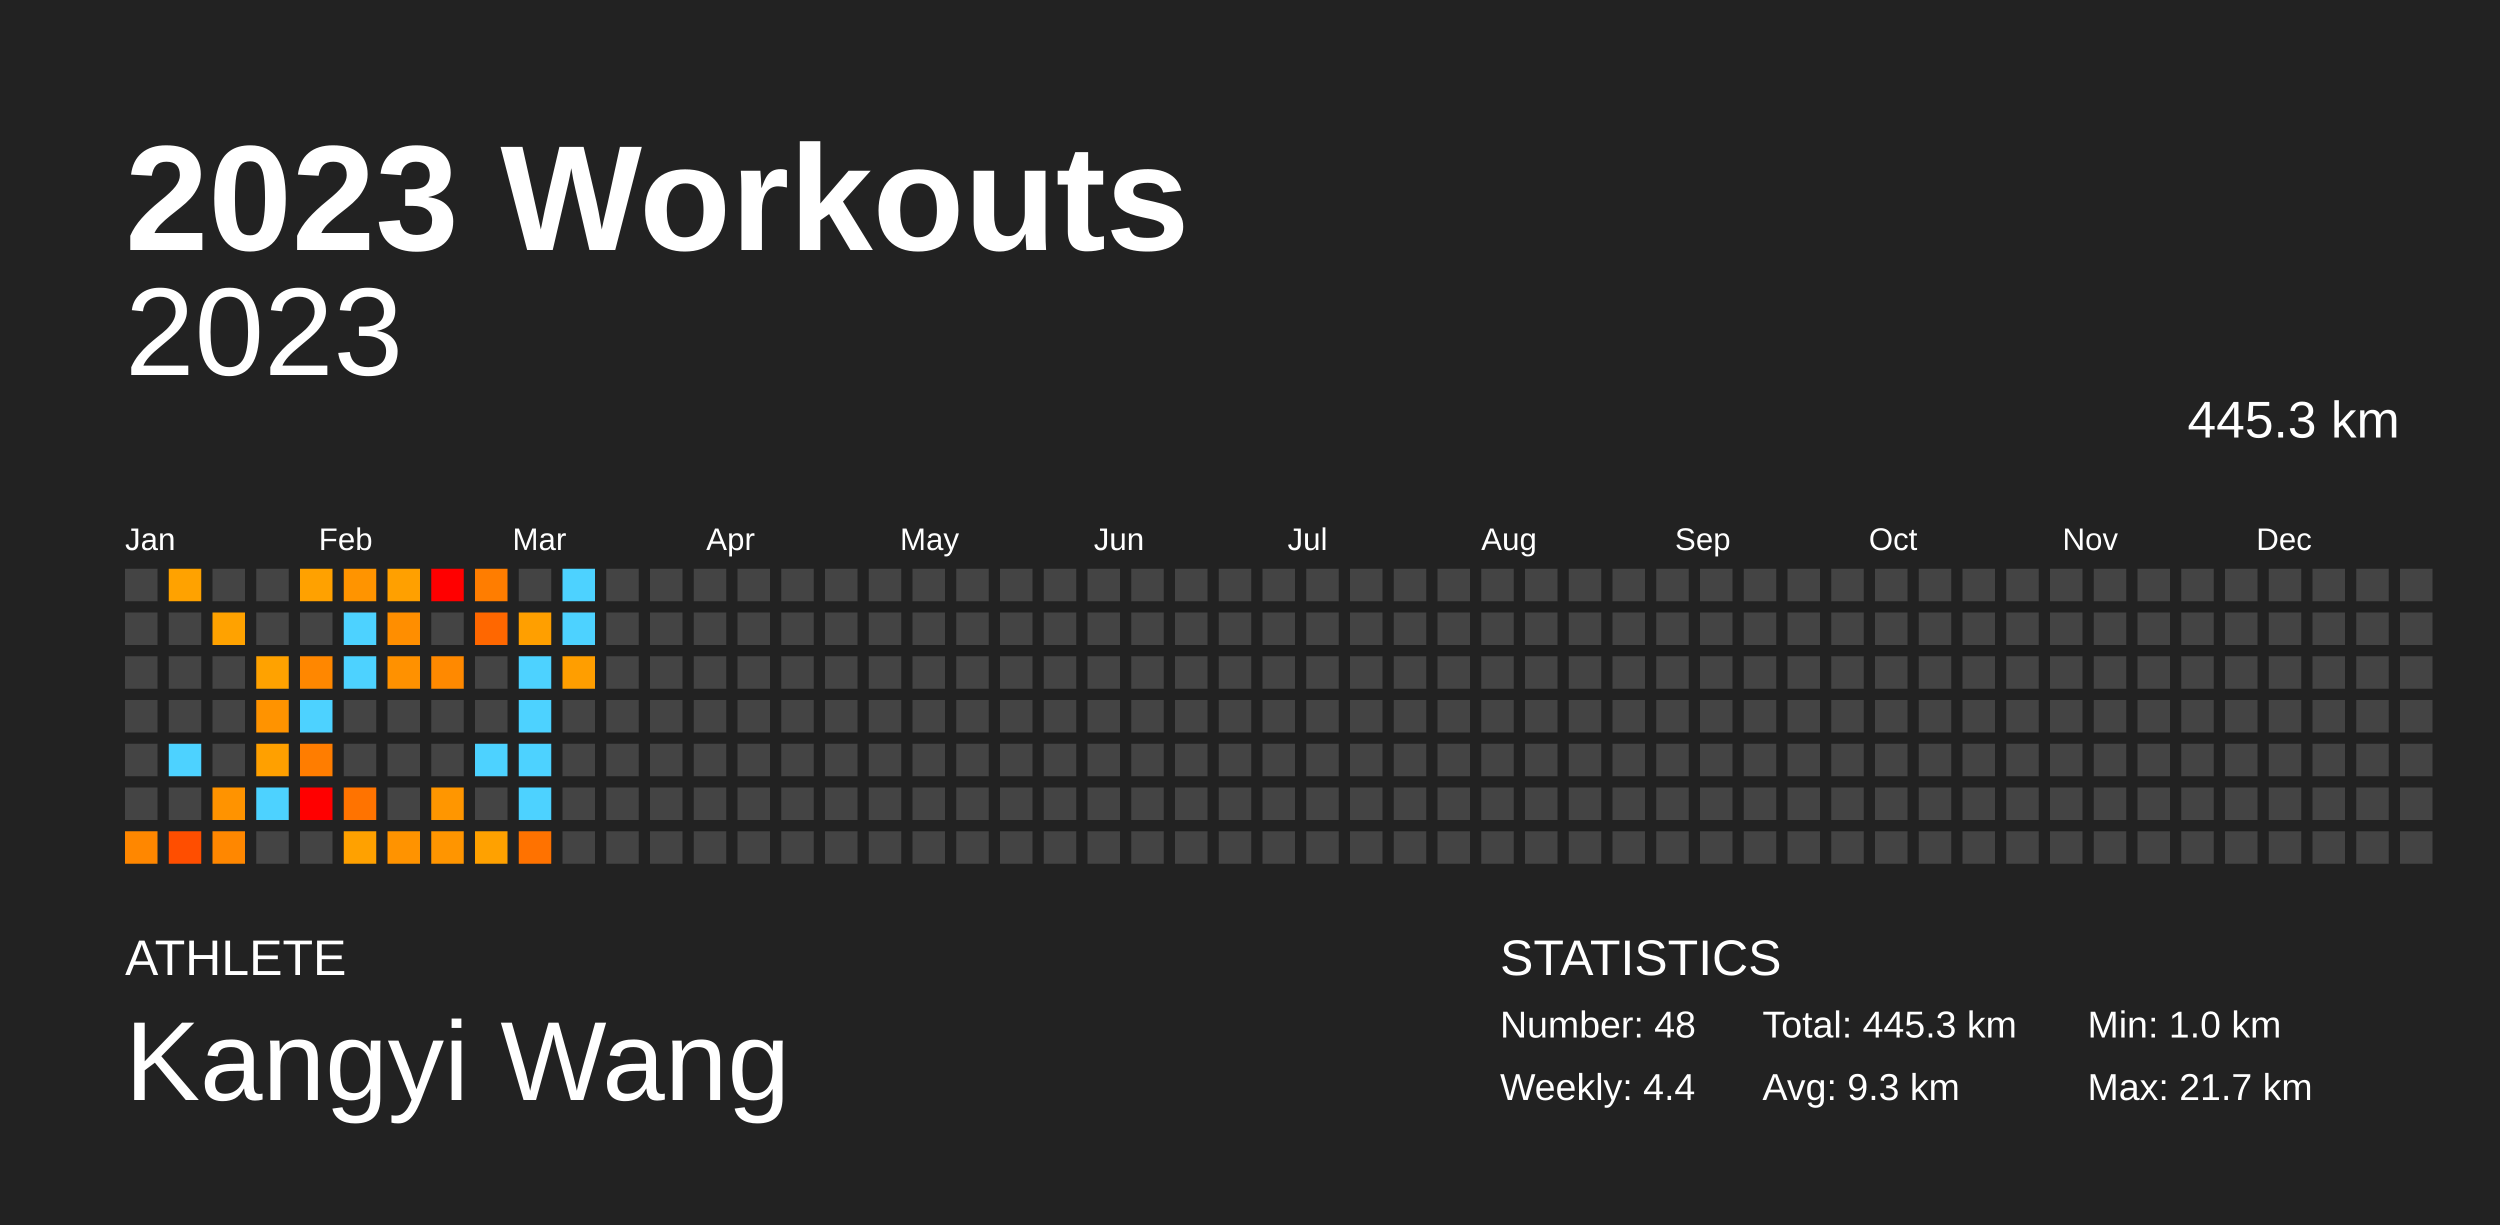
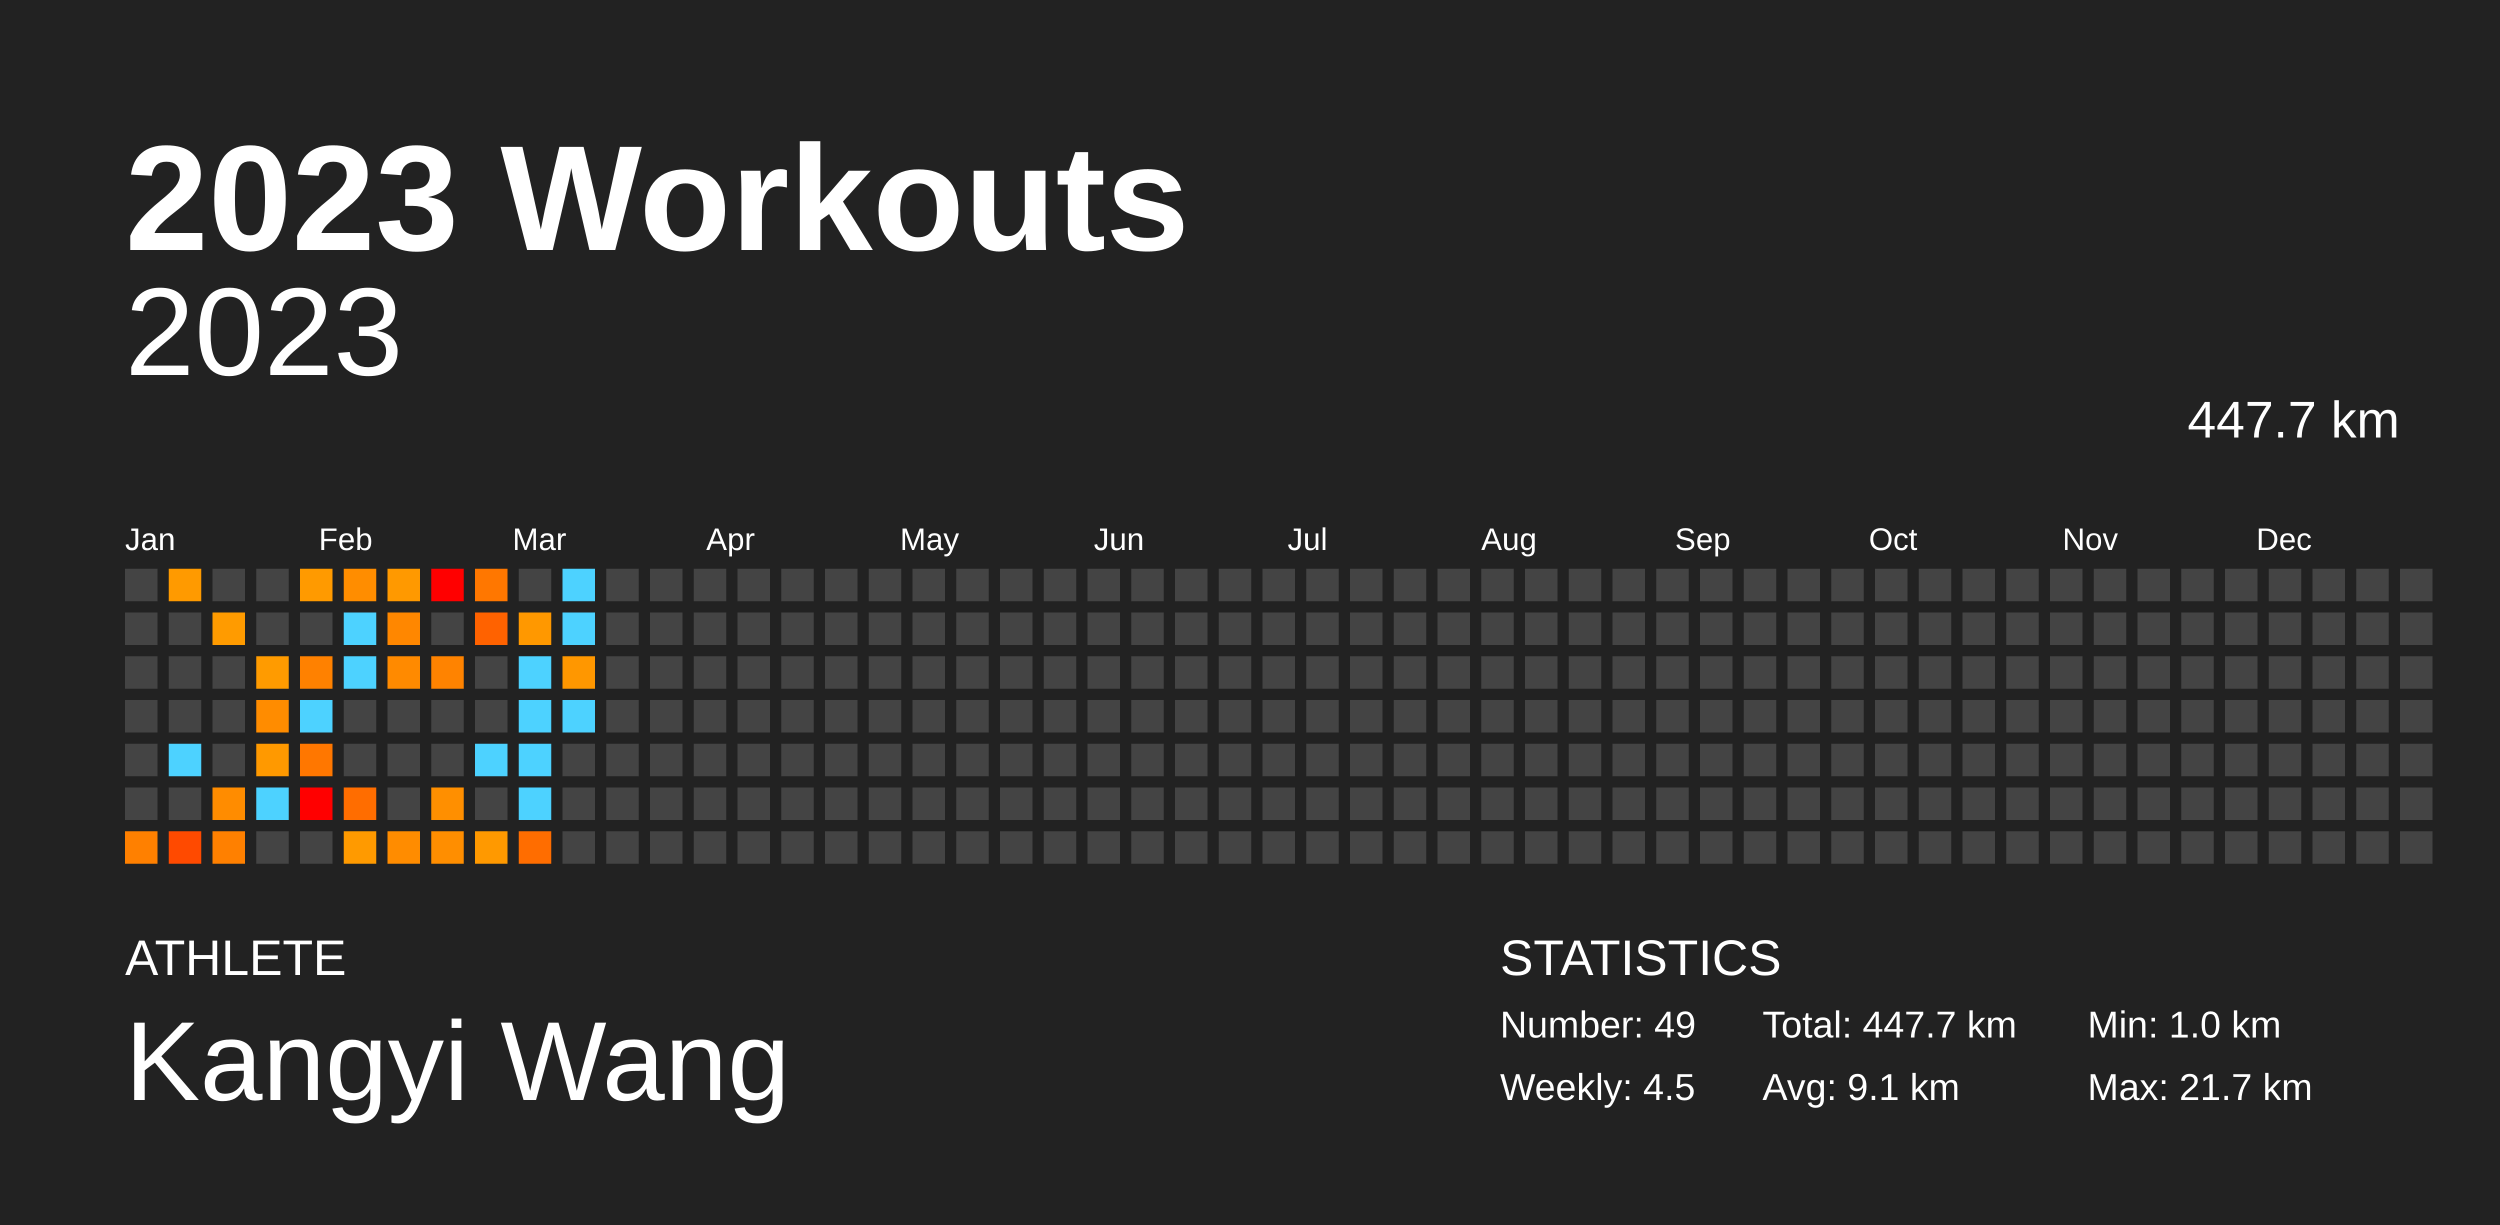
<svg xmlns="http://www.w3.org/2000/svg" baseProfile="full" height="98mm" version="1.1" viewBox="0,0,200,98" width="200mm">
  <defs />
  <rect fill="#222222" height="98" width="200" x="0" y="0" />
  <text fill="#FFFFFF" style="font-size:12px; font-family:Arial; font-weight:bold;" x="10" y="20">2023 Workouts</text>
  <text fill="#FFFFFF" style="font-size:4px; font-family:Arial" x="10" y="78">ATHLETE</text>
  <text fill="#FFFFFF" style="font-size:9px; font-family:Arial" x="10" y="88">Kangyi Wang</text>
  <text fill="#FFFFFF" style="font-size:4px; font-family:Arial" x="120" y="78">STATISTICS</text>
-   <text fill="#FFFFFF" style="font-size:3px; font-family:Arial" x="120" y="83">Number: 48</text>
-   <text fill="#FFFFFF" style="font-size:3px; font-family:Arial" x="120" y="88">Weekly: 4.4</text>
-   <text fill="#FFFFFF" style="font-size:3px; font-family:Arial" x="141" y="83">Total: 445.3 km</text>
-   <text fill="#FFFFFF" style="font-size:3px; font-family:Arial" x="141" y="88">Avg: 9.3 km</text>
+   <text fill="#FFFFFF" style="font-size:3px; font-family:Arial" x="120" y="83">Number: 49</text>
+   <text fill="#FFFFFF" style="font-size:3px; font-family:Arial" x="120" y="88">Weekly: 4.5</text>
+   <text fill="#FFFFFF" style="font-size:3px; font-family:Arial" x="141" y="83">Total: 447.7 km</text>
+   <text fill="#FFFFFF" style="font-size:3px; font-family:Arial" x="141" y="88">Avg: 9.1 km</text>
  <text fill="#FFFFFF" style="font-size:3px; font-family:Arial" x="167" y="83">Min: 1.0 km</text>
  <text fill="#FFFFFF" style="font-size:3px; font-family:Arial" x="167" y="88">Max: 21.7 km</text>
  <text alignment-baseline="hanging" fill="#FFFFFF" style="font-size:10.0px; font-family:Arial;" x="10" y="30">2023</text>
-   <text alignment-baseline="hanging" fill="#FFFFFF" style="font-size:4.125px; font-family:Arial;" x="175" y="35">445.3 km</text>
+   <text alignment-baseline="hanging" fill="#FFFFFF" style="font-size:4.125px; font-family:Arial;" x="175" y="35">447.7 km</text>
  <text fill="#FFFFFF" style="font-size:2.5px; font-family:Arial" x="10.0" y="44">Jan</text>
  <text fill="#FFFFFF" style="font-size:2.5px; font-family:Arial" x="25.5" y="44">Feb</text>
  <text fill="#FFFFFF" style="font-size:2.5px; font-family:Arial" x="41.0" y="44">Mar</text>
  <text fill="#FFFFFF" style="font-size:2.5px; font-family:Arial" x="56.5" y="44">Apr</text>
  <text fill="#FFFFFF" style="font-size:2.5px; font-family:Arial" x="72.0" y="44">May</text>
  <text fill="#FFFFFF" style="font-size:2.5px; font-family:Arial" x="87.5" y="44">Jun</text>
  <text fill="#FFFFFF" style="font-size:2.5px; font-family:Arial" x="103.0" y="44">Jul</text>
  <text fill="#FFFFFF" style="font-size:2.5px; font-family:Arial" x="118.5" y="44">Aug</text>
  <text fill="#FFFFFF" style="font-size:2.5px; font-family:Arial" x="134.0" y="44">Sep</text>
  <text fill="#FFFFFF" style="font-size:2.5px; font-family:Arial" x="149.5" y="44">Oct</text>
  <text fill="#FFFFFF" style="font-size:2.5px; font-family:Arial" x="165.0" y="44">Nov</text>
  <text fill="#FFFFFF" style="font-size:2.5px; font-family:Arial" x="180.5" y="44">Dec</text>
  <rect fill="#444444" height="2.6" width="2.6" x="10.0" y="45.5" />
  <rect fill="#444444" height="2.6" width="2.6" x="10.0" y="49.0" />
  <rect fill="#444444" height="2.6" width="2.6" x="10.0" y="52.5" />
  <rect fill="#444444" height="2.6" width="2.6" x="10.0" y="56.0" />
  <rect fill="#444444" height="2.6" width="2.6" x="10.0" y="59.5" />
  <rect fill="#444444" height="2.6" width="2.6" x="10.0" y="63.0" />
-   <rect fill="#ff8700" height="2.6" width="2.6" x="10.0" y="66.5" />
-   <rect fill="#ffa200" height="2.6" width="2.6" x="13.5" y="45.5" />
+   <rect fill="#ff8000" height="2.6" width="2.6" x="10.0" y="66.5" />
+   <rect fill="#ff9a00" height="2.6" width="2.6" x="13.5" y="45.5" />
  <rect fill="#444444" height="2.6" width="2.6" x="13.5" y="49.0" />
  <rect fill="#444444" height="2.6" width="2.6" x="13.5" y="52.5" />
  <rect fill="#444444" height="2.6" width="2.6" x="13.5" y="56.0" />
  <rect fill="#4dd2ff" height="2.6" width="2.6" x="13.5" y="59.5" />
  <rect fill="#444444" height="2.6" width="2.6" x="13.5" y="63.0" />
-   <rect fill="#ff4e00" height="2.6" width="2.6" x="13.5" y="66.5" />
+   <rect fill="#ff4a00" height="2.6" width="2.6" x="13.5" y="66.5" />
  <rect fill="#444444" height="2.6" width="2.6" x="17.0" y="45.5" />
-   <rect fill="#ffa200" height="2.6" width="2.6" x="17.0" y="49.0" />
+   <rect fill="#ff9b00" height="2.6" width="2.6" x="17.0" y="49.0" />
  <rect fill="#444444" height="2.6" width="2.6" x="17.0" y="52.5" />
  <rect fill="#444444" height="2.6" width="2.6" x="17.0" y="56.0" />
  <rect fill="#444444" height="2.6" width="2.6" x="17.0" y="59.5" />
-   <rect fill="#ff9300" height="2.6" width="2.6" x="17.0" y="63.0" />
-   <rect fill="#ff8700" height="2.6" width="2.6" x="17.0" y="66.5" />
+   <rect fill="#ff8c00" height="2.6" width="2.6" x="17.0" y="63.0" />
+   <rect fill="#ff8000" height="2.6" width="2.6" x="17.0" y="66.5" />
  <rect fill="#444444" height="2.6" width="2.6" x="20.5" y="45.5" />
  <rect fill="#444444" height="2.6" width="2.6" x="20.5" y="49.0" />
-   <rect fill="#ffa200" height="2.6" width="2.6" x="20.5" y="52.5" />
-   <rect fill="#ff9300" height="2.6" width="2.6" x="20.5" y="56.0" />
-   <rect fill="#ffa000" height="2.6" width="2.6" x="20.5" y="59.5" />
+   <rect fill="#ff9b00" height="2.6" width="2.6" x="20.5" y="52.5" />
+   <rect fill="#ff8c00" height="2.6" width="2.6" x="20.5" y="56.0" />
+   <rect fill="#ff9900" height="2.6" width="2.6" x="20.5" y="59.5" />
  <rect fill="#4dd2ff" height="2.6" width="2.6" x="20.5" y="63.0" />
  <rect fill="#444444" height="2.6" width="2.6" x="20.5" y="66.5" />
-   <rect fill="#ffa100" height="2.6" width="2.6" x="24.0" y="45.5" />
+   <rect fill="#ff9a00" height="2.6" width="2.6" x="24.0" y="45.5" />
  <rect fill="#444444" height="2.6" width="2.6" x="24.0" y="49.0" />
-   <rect fill="#ff8700" height="2.6" width="2.6" x="24.0" y="52.5" />
+   <rect fill="#ff8100" height="2.6" width="2.6" x="24.0" y="52.5" />
  <rect fill="#4dd2ff" height="2.6" width="2.6" x="24.0" y="56.0" />
-   <rect fill="#ff7d00" height="2.6" width="2.6" x="24.0" y="59.5" />
+   <rect fill="#ff7700" height="2.6" width="2.6" x="24.0" y="59.5" />
  <rect fill="red" height="2.6" width="2.6" x="24.0" y="63.0" />
  <rect fill="#444444" height="2.6" width="2.6" x="24.0" y="66.5" />
-   <rect fill="#ff9400" height="2.6" width="2.6" x="27.5" y="45.5" />
+   <rect fill="#ff8d00" height="2.6" width="2.6" x="27.5" y="45.5" />
  <rect fill="#4dd2ff" height="2.6" width="2.6" x="27.5" y="49.0" />
  <rect fill="#4dd2ff" height="2.6" width="2.6" x="27.5" y="52.5" />
  <rect fill="#444444" height="2.6" width="2.6" x="27.5" y="56.0" />
  <rect fill="#444444" height="2.6" width="2.6" x="27.5" y="59.5" />
-   <rect fill="#ff7300" height="2.6" width="2.6" x="27.5" y="63.0" />
-   <rect fill="#ffa100" height="2.6" width="2.6" x="27.5" y="66.5" />
-   <rect fill="#ffa000" height="2.6" width="2.6" x="31.0" y="45.5" />
-   <rect fill="#ff8e00" height="2.6" width="2.6" x="31.0" y="49.0" />
-   <rect fill="#ff9100" height="2.6" width="2.6" x="31.0" y="52.5" />
+   <rect fill="#ff6d00" height="2.6" width="2.6" x="27.5" y="63.0" />
+   <rect fill="#ff9a00" height="2.6" width="2.6" x="27.5" y="66.5" />
+   <rect fill="#ff9900" height="2.6" width="2.6" x="31.0" y="45.5" />
+   <rect fill="#ff8700" height="2.6" width="2.6" x="31.0" y="49.0" />
+   <rect fill="#ff8a00" height="2.6" width="2.6" x="31.0" y="52.5" />
  <rect fill="#444444" height="2.6" width="2.6" x="31.0" y="56.0" />
  <rect fill="#444444" height="2.6" width="2.6" x="31.0" y="59.5" />
  <rect fill="#444444" height="2.6" width="2.6" x="31.0" y="63.0" />
-   <rect fill="#ff9300" height="2.6" width="2.6" x="31.0" y="66.5" />
+   <rect fill="#ff8c00" height="2.6" width="2.6" x="31.0" y="66.5" />
  <rect fill="red" height="2.6" width="2.6" x="34.5" y="45.5" />
  <rect fill="#444444" height="2.6" width="2.6" x="34.5" y="49.0" />
-   <rect fill="#ff8900" height="2.6" width="2.6" x="34.5" y="52.5" />
+   <rect fill="#ff8300" height="2.6" width="2.6" x="34.5" y="52.5" />
  <rect fill="#444444" height="2.6" width="2.6" x="34.5" y="56.0" />
  <rect fill="#444444" height="2.6" width="2.6" x="34.5" y="59.5" />
-   <rect fill="#ff9600" height="2.6" width="2.6" x="34.5" y="63.0" />
-   <rect fill="#ff9500" height="2.6" width="2.6" x="34.5" y="66.5" />
-   <rect fill="#ff7d00" height="2.6" width="2.6" x="38.0" y="45.5" />
-   <rect fill="#ff6700" height="2.6" width="2.6" x="38.0" y="49.0" />
+   <rect fill="#ff8f00" height="2.6" width="2.6" x="34.5" y="63.0" />
+   <rect fill="#ff8e00" height="2.6" width="2.6" x="34.5" y="66.5" />
+   <rect fill="#ff7700" height="2.6" width="2.6" x="38.0" y="45.5" />
+   <rect fill="#ff6200" height="2.6" width="2.6" x="38.0" y="49.0" />
  <rect fill="#444444" height="2.6" width="2.6" x="38.0" y="52.5" />
  <rect fill="#444444" height="2.6" width="2.6" x="38.0" y="56.0" />
  <rect fill="#4dd2ff" height="2.6" width="2.6" x="38.0" y="59.5" />
  <rect fill="#444444" height="2.6" width="2.6" x="38.0" y="63.0" />
-   <rect fill="#ffa100" height="2.6" width="2.6" x="38.0" y="66.5" />
+   <rect fill="#ff9900" height="2.6" width="2.6" x="38.0" y="66.5" />
  <rect fill="#444444" height="2.6" width="2.6" x="41.5" y="45.5" />
-   <rect fill="#ff9f00" height="2.6" width="2.6" x="41.5" y="49.0" />
+   <rect fill="#ff9800" height="2.6" width="2.6" x="41.5" y="49.0" />
  <rect fill="#4dd2ff" height="2.6" width="2.6" x="41.5" y="52.5" />
  <rect fill="#4dd2ff" height="2.6" width="2.6" x="41.5" y="56.0" />
  <rect fill="#4dd2ff" height="2.6" width="2.6" x="41.5" y="59.5" />
  <rect fill="#4dd2ff" height="2.6" width="2.6" x="41.5" y="63.0" />
-   <rect fill="#ff7200" height="2.6" width="2.6" x="41.5" y="66.5" />
+   <rect fill="#ff6d00" height="2.6" width="2.6" x="41.5" y="66.5" />
  <rect fill="#4dd2ff" height="2.6" width="2.6" x="45.0" y="45.5" />
  <rect fill="#4dd2ff" height="2.6" width="2.6" x="45.0" y="49.0" />
-   <rect fill="#ff9e00" height="2.6" width="2.6" x="45.0" y="52.5" />
-   <rect fill="#444444" height="2.6" width="2.6" x="45.0" y="56.0" />
+   <rect fill="#ff9700" height="2.6" width="2.6" x="45.0" y="52.5" />
+   <rect fill="#4dd2ff" height="2.6" width="2.6" x="45.0" y="56.0" />
  <rect fill="#444444" height="2.6" width="2.6" x="45.0" y="59.5" />
  <rect fill="#444444" height="2.6" width="2.6" x="45.0" y="63.0" />
  <rect fill="#444444" height="2.6" width="2.6" x="45.0" y="66.5" />
  <rect fill="#444444" height="2.6" width="2.6" x="48.5" y="45.5" />
  <rect fill="#444444" height="2.6" width="2.6" x="48.5" y="49.0" />
  <rect fill="#444444" height="2.6" width="2.6" x="48.5" y="52.5" />
  <rect fill="#444444" height="2.6" width="2.6" x="48.5" y="56.0" />
  <rect fill="#444444" height="2.6" width="2.6" x="48.5" y="59.5" />
  <rect fill="#444444" height="2.6" width="2.6" x="48.5" y="63.0" />
  <rect fill="#444444" height="2.6" width="2.6" x="48.5" y="66.5" />
  <rect fill="#444444" height="2.6" width="2.6" x="52.0" y="45.5" />
  <rect fill="#444444" height="2.6" width="2.6" x="52.0" y="49.0" />
  <rect fill="#444444" height="2.6" width="2.6" x="52.0" y="52.5" />
  <rect fill="#444444" height="2.6" width="2.6" x="52.0" y="56.0" />
  <rect fill="#444444" height="2.6" width="2.6" x="52.0" y="59.5" />
  <rect fill="#444444" height="2.6" width="2.6" x="52.0" y="63.0" />
  <rect fill="#444444" height="2.6" width="2.6" x="52.0" y="66.5" />
  <rect fill="#444444" height="2.6" width="2.6" x="55.5" y="45.5" />
  <rect fill="#444444" height="2.6" width="2.6" x="55.5" y="49.0" />
  <rect fill="#444444" height="2.6" width="2.6" x="55.5" y="52.5" />
  <rect fill="#444444" height="2.6" width="2.6" x="55.5" y="56.0" />
  <rect fill="#444444" height="2.6" width="2.6" x="55.5" y="59.5" />
  <rect fill="#444444" height="2.6" width="2.6" x="55.5" y="63.0" />
  <rect fill="#444444" height="2.6" width="2.6" x="55.5" y="66.5" />
  <rect fill="#444444" height="2.6" width="2.6" x="59.0" y="45.5" />
  <rect fill="#444444" height="2.6" width="2.6" x="59.0" y="49.0" />
  <rect fill="#444444" height="2.6" width="2.6" x="59.0" y="52.5" />
  <rect fill="#444444" height="2.6" width="2.6" x="59.0" y="56.0" />
  <rect fill="#444444" height="2.6" width="2.6" x="59.0" y="59.5" />
  <rect fill="#444444" height="2.6" width="2.6" x="59.0" y="63.0" />
  <rect fill="#444444" height="2.6" width="2.6" x="59.0" y="66.5" />
  <rect fill="#444444" height="2.6" width="2.6" x="62.5" y="45.5" />
  <rect fill="#444444" height="2.6" width="2.6" x="62.5" y="49.0" />
  <rect fill="#444444" height="2.6" width="2.6" x="62.5" y="52.5" />
  <rect fill="#444444" height="2.6" width="2.6" x="62.5" y="56.0" />
  <rect fill="#444444" height="2.6" width="2.6" x="62.5" y="59.5" />
  <rect fill="#444444" height="2.6" width="2.6" x="62.5" y="63.0" />
  <rect fill="#444444" height="2.6" width="2.6" x="62.5" y="66.5" />
  <rect fill="#444444" height="2.6" width="2.6" x="66.0" y="45.5" />
  <rect fill="#444444" height="2.6" width="2.6" x="66.0" y="49.0" />
  <rect fill="#444444" height="2.6" width="2.6" x="66.0" y="52.5" />
  <rect fill="#444444" height="2.6" width="2.6" x="66.0" y="56.0" />
  <rect fill="#444444" height="2.6" width="2.6" x="66.0" y="59.5" />
  <rect fill="#444444" height="2.6" width="2.6" x="66.0" y="63.0" />
  <rect fill="#444444" height="2.6" width="2.6" x="66.0" y="66.5" />
  <rect fill="#444444" height="2.6" width="2.6" x="69.5" y="45.5" />
  <rect fill="#444444" height="2.6" width="2.6" x="69.5" y="49.0" />
  <rect fill="#444444" height="2.6" width="2.6" x="69.5" y="52.5" />
  <rect fill="#444444" height="2.6" width="2.6" x="69.5" y="56.0" />
  <rect fill="#444444" height="2.6" width="2.6" x="69.5" y="59.5" />
  <rect fill="#444444" height="2.6" width="2.6" x="69.5" y="63.0" />
  <rect fill="#444444" height="2.6" width="2.6" x="69.5" y="66.5" />
  <rect fill="#444444" height="2.6" width="2.6" x="73.0" y="45.5" />
  <rect fill="#444444" height="2.6" width="2.6" x="73.0" y="49.0" />
  <rect fill="#444444" height="2.6" width="2.6" x="73.0" y="52.5" />
  <rect fill="#444444" height="2.6" width="2.6" x="73.0" y="56.0" />
  <rect fill="#444444" height="2.6" width="2.6" x="73.0" y="59.5" />
  <rect fill="#444444" height="2.6" width="2.6" x="73.0" y="63.0" />
  <rect fill="#444444" height="2.6" width="2.6" x="73.0" y="66.5" />
  <rect fill="#444444" height="2.6" width="2.6" x="76.5" y="45.5" />
  <rect fill="#444444" height="2.6" width="2.6" x="76.5" y="49.0" />
  <rect fill="#444444" height="2.6" width="2.6" x="76.5" y="52.5" />
  <rect fill="#444444" height="2.6" width="2.6" x="76.5" y="56.0" />
  <rect fill="#444444" height="2.6" width="2.6" x="76.5" y="59.5" />
  <rect fill="#444444" height="2.6" width="2.6" x="76.5" y="63.0" />
  <rect fill="#444444" height="2.6" width="2.6" x="76.5" y="66.5" />
  <rect fill="#444444" height="2.6" width="2.6" x="80.0" y="45.5" />
  <rect fill="#444444" height="2.6" width="2.6" x="80.0" y="49.0" />
  <rect fill="#444444" height="2.6" width="2.6" x="80.0" y="52.5" />
  <rect fill="#444444" height="2.6" width="2.6" x="80.0" y="56.0" />
  <rect fill="#444444" height="2.6" width="2.6" x="80.0" y="59.5" />
  <rect fill="#444444" height="2.6" width="2.6" x="80.0" y="63.0" />
  <rect fill="#444444" height="2.6" width="2.6" x="80.0" y="66.5" />
  <rect fill="#444444" height="2.6" width="2.6" x="83.5" y="45.5" />
  <rect fill="#444444" height="2.6" width="2.6" x="83.5" y="49.0" />
  <rect fill="#444444" height="2.6" width="2.6" x="83.5" y="52.5" />
  <rect fill="#444444" height="2.6" width="2.6" x="83.5" y="56.0" />
  <rect fill="#444444" height="2.6" width="2.6" x="83.5" y="59.5" />
  <rect fill="#444444" height="2.6" width="2.6" x="83.5" y="63.0" />
  <rect fill="#444444" height="2.6" width="2.6" x="83.5" y="66.5" />
  <rect fill="#444444" height="2.6" width="2.6" x="87.0" y="45.5" />
  <rect fill="#444444" height="2.6" width="2.6" x="87.0" y="49.0" />
  <rect fill="#444444" height="2.6" width="2.6" x="87.0" y="52.5" />
  <rect fill="#444444" height="2.6" width="2.6" x="87.0" y="56.0" />
  <rect fill="#444444" height="2.6" width="2.6" x="87.0" y="59.5" />
  <rect fill="#444444" height="2.6" width="2.6" x="87.0" y="63.0" />
  <rect fill="#444444" height="2.6" width="2.6" x="87.0" y="66.5" />
  <rect fill="#444444" height="2.6" width="2.6" x="90.5" y="45.5" />
  <rect fill="#444444" height="2.6" width="2.6" x="90.5" y="49.0" />
  <rect fill="#444444" height="2.6" width="2.6" x="90.5" y="52.5" />
  <rect fill="#444444" height="2.6" width="2.6" x="90.5" y="56.0" />
  <rect fill="#444444" height="2.6" width="2.6" x="90.5" y="59.5" />
  <rect fill="#444444" height="2.6" width="2.6" x="90.5" y="63.0" />
  <rect fill="#444444" height="2.6" width="2.6" x="90.5" y="66.5" />
  <rect fill="#444444" height="2.6" width="2.6" x="94.0" y="45.5" />
  <rect fill="#444444" height="2.6" width="2.6" x="94.0" y="49.0" />
  <rect fill="#444444" height="2.6" width="2.6" x="94.0" y="52.5" />
  <rect fill="#444444" height="2.6" width="2.6" x="94.0" y="56.0" />
  <rect fill="#444444" height="2.6" width="2.6" x="94.0" y="59.5" />
  <rect fill="#444444" height="2.6" width="2.6" x="94.0" y="63.0" />
  <rect fill="#444444" height="2.6" width="2.6" x="94.0" y="66.5" />
  <rect fill="#444444" height="2.6" width="2.6" x="97.5" y="45.5" />
  <rect fill="#444444" height="2.6" width="2.6" x="97.5" y="49.0" />
  <rect fill="#444444" height="2.6" width="2.6" x="97.5" y="52.5" />
  <rect fill="#444444" height="2.6" width="2.6" x="97.5" y="56.0" />
  <rect fill="#444444" height="2.6" width="2.6" x="97.5" y="59.5" />
  <rect fill="#444444" height="2.6" width="2.6" x="97.5" y="63.0" />
  <rect fill="#444444" height="2.6" width="2.6" x="97.5" y="66.5" />
  <rect fill="#444444" height="2.6" width="2.6" x="101.0" y="45.5" />
  <rect fill="#444444" height="2.6" width="2.6" x="101.0" y="49.0" />
  <rect fill="#444444" height="2.6" width="2.6" x="101.0" y="52.5" />
  <rect fill="#444444" height="2.6" width="2.6" x="101.0" y="56.0" />
  <rect fill="#444444" height="2.6" width="2.6" x="101.0" y="59.5" />
  <rect fill="#444444" height="2.6" width="2.6" x="101.0" y="63.0" />
  <rect fill="#444444" height="2.6" width="2.6" x="101.0" y="66.5" />
  <rect fill="#444444" height="2.6" width="2.6" x="104.5" y="45.5" />
  <rect fill="#444444" height="2.6" width="2.6" x="104.5" y="49.0" />
  <rect fill="#444444" height="2.6" width="2.6" x="104.5" y="52.5" />
  <rect fill="#444444" height="2.6" width="2.6" x="104.5" y="56.0" />
  <rect fill="#444444" height="2.6" width="2.6" x="104.5" y="59.5" />
  <rect fill="#444444" height="2.6" width="2.6" x="104.5" y="63.0" />
  <rect fill="#444444" height="2.6" width="2.6" x="104.5" y="66.5" />
  <rect fill="#444444" height="2.6" width="2.6" x="108.0" y="45.5" />
  <rect fill="#444444" height="2.6" width="2.6" x="108.0" y="49.0" />
  <rect fill="#444444" height="2.6" width="2.6" x="108.0" y="52.5" />
  <rect fill="#444444" height="2.6" width="2.6" x="108.0" y="56.0" />
  <rect fill="#444444" height="2.6" width="2.6" x="108.0" y="59.5" />
  <rect fill="#444444" height="2.6" width="2.6" x="108.0" y="63.0" />
  <rect fill="#444444" height="2.6" width="2.6" x="108.0" y="66.5" />
  <rect fill="#444444" height="2.6" width="2.6" x="111.5" y="45.5" />
  <rect fill="#444444" height="2.6" width="2.6" x="111.5" y="49.0" />
  <rect fill="#444444" height="2.6" width="2.6" x="111.5" y="52.5" />
  <rect fill="#444444" height="2.6" width="2.6" x="111.5" y="56.0" />
  <rect fill="#444444" height="2.6" width="2.6" x="111.5" y="59.5" />
  <rect fill="#444444" height="2.6" width="2.6" x="111.5" y="63.0" />
  <rect fill="#444444" height="2.6" width="2.6" x="111.5" y="66.5" />
  <rect fill="#444444" height="2.6" width="2.6" x="115.0" y="45.5" />
  <rect fill="#444444" height="2.6" width="2.6" x="115.0" y="49.0" />
  <rect fill="#444444" height="2.6" width="2.6" x="115.0" y="52.5" />
  <rect fill="#444444" height="2.6" width="2.6" x="115.0" y="56.0" />
  <rect fill="#444444" height="2.6" width="2.6" x="115.0" y="59.5" />
  <rect fill="#444444" height="2.6" width="2.6" x="115.0" y="63.0" />
  <rect fill="#444444" height="2.6" width="2.6" x="115.0" y="66.5" />
  <rect fill="#444444" height="2.6" width="2.6" x="118.5" y="45.5" />
  <rect fill="#444444" height="2.6" width="2.6" x="118.5" y="49.0" />
  <rect fill="#444444" height="2.6" width="2.6" x="118.5" y="52.5" />
  <rect fill="#444444" height="2.6" width="2.6" x="118.5" y="56.0" />
  <rect fill="#444444" height="2.6" width="2.6" x="118.5" y="59.5" />
  <rect fill="#444444" height="2.6" width="2.6" x="118.5" y="63.0" />
  <rect fill="#444444" height="2.6" width="2.6" x="118.5" y="66.5" />
  <rect fill="#444444" height="2.6" width="2.6" x="122.0" y="45.5" />
  <rect fill="#444444" height="2.6" width="2.6" x="122.0" y="49.0" />
  <rect fill="#444444" height="2.6" width="2.6" x="122.0" y="52.5" />
  <rect fill="#444444" height="2.6" width="2.6" x="122.0" y="56.0" />
  <rect fill="#444444" height="2.6" width="2.6" x="122.0" y="59.5" />
  <rect fill="#444444" height="2.6" width="2.6" x="122.0" y="63.0" />
  <rect fill="#444444" height="2.6" width="2.6" x="122.0" y="66.5" />
  <rect fill="#444444" height="2.6" width="2.6" x="125.5" y="45.5" />
  <rect fill="#444444" height="2.6" width="2.6" x="125.5" y="49.0" />
  <rect fill="#444444" height="2.6" width="2.6" x="125.5" y="52.5" />
  <rect fill="#444444" height="2.6" width="2.6" x="125.5" y="56.0" />
  <rect fill="#444444" height="2.6" width="2.6" x="125.5" y="59.5" />
  <rect fill="#444444" height="2.6" width="2.6" x="125.5" y="63.0" />
  <rect fill="#444444" height="2.6" width="2.6" x="125.5" y="66.5" />
  <rect fill="#444444" height="2.6" width="2.6" x="129.0" y="45.5" />
  <rect fill="#444444" height="2.6" width="2.6" x="129.0" y="49.0" />
  <rect fill="#444444" height="2.6" width="2.6" x="129.0" y="52.5" />
  <rect fill="#444444" height="2.6" width="2.6" x="129.0" y="56.0" />
  <rect fill="#444444" height="2.6" width="2.6" x="129.0" y="59.5" />
  <rect fill="#444444" height="2.6" width="2.6" x="129.0" y="63.0" />
  <rect fill="#444444" height="2.6" width="2.6" x="129.0" y="66.5" />
  <rect fill="#444444" height="2.6" width="2.6" x="132.5" y="45.5" />
  <rect fill="#444444" height="2.6" width="2.6" x="132.5" y="49.0" />
  <rect fill="#444444" height="2.6" width="2.6" x="132.5" y="52.5" />
  <rect fill="#444444" height="2.6" width="2.6" x="132.5" y="56.0" />
  <rect fill="#444444" height="2.6" width="2.6" x="132.5" y="59.5" />
  <rect fill="#444444" height="2.6" width="2.6" x="132.5" y="63.0" />
  <rect fill="#444444" height="2.6" width="2.6" x="132.5" y="66.5" />
  <rect fill="#444444" height="2.6" width="2.6" x="136.0" y="45.5" />
  <rect fill="#444444" height="2.6" width="2.6" x="136.0" y="49.0" />
  <rect fill="#444444" height="2.6" width="2.6" x="136.0" y="52.5" />
  <rect fill="#444444" height="2.6" width="2.6" x="136.0" y="56.0" />
  <rect fill="#444444" height="2.6" width="2.6" x="136.0" y="59.5" />
  <rect fill="#444444" height="2.6" width="2.6" x="136.0" y="63.0" />
  <rect fill="#444444" height="2.6" width="2.6" x="136.0" y="66.5" />
  <rect fill="#444444" height="2.6" width="2.6" x="139.5" y="45.5" />
  <rect fill="#444444" height="2.6" width="2.6" x="139.5" y="49.0" />
  <rect fill="#444444" height="2.6" width="2.6" x="139.5" y="52.5" />
  <rect fill="#444444" height="2.6" width="2.6" x="139.5" y="56.0" />
  <rect fill="#444444" height="2.6" width="2.6" x="139.5" y="59.5" />
  <rect fill="#444444" height="2.6" width="2.6" x="139.5" y="63.0" />
  <rect fill="#444444" height="2.6" width="2.6" x="139.5" y="66.5" />
  <rect fill="#444444" height="2.6" width="2.6" x="143.0" y="45.5" />
  <rect fill="#444444" height="2.6" width="2.6" x="143.0" y="49.0" />
  <rect fill="#444444" height="2.6" width="2.6" x="143.0" y="52.5" />
  <rect fill="#444444" height="2.6" width="2.6" x="143.0" y="56.0" />
  <rect fill="#444444" height="2.6" width="2.6" x="143.0" y="59.5" />
  <rect fill="#444444" height="2.6" width="2.6" x="143.0" y="63.0" />
  <rect fill="#444444" height="2.6" width="2.6" x="143.0" y="66.5" />
  <rect fill="#444444" height="2.6" width="2.6" x="146.5" y="45.5" />
  <rect fill="#444444" height="2.6" width="2.6" x="146.5" y="49.0" />
  <rect fill="#444444" height="2.6" width="2.6" x="146.5" y="52.5" />
  <rect fill="#444444" height="2.6" width="2.6" x="146.5" y="56.0" />
  <rect fill="#444444" height="2.6" width="2.6" x="146.5" y="59.5" />
  <rect fill="#444444" height="2.6" width="2.6" x="146.5" y="63.0" />
  <rect fill="#444444" height="2.6" width="2.6" x="146.5" y="66.5" />
  <rect fill="#444444" height="2.6" width="2.6" x="150.0" y="45.5" />
  <rect fill="#444444" height="2.6" width="2.6" x="150.0" y="49.0" />
  <rect fill="#444444" height="2.6" width="2.6" x="150.0" y="52.5" />
  <rect fill="#444444" height="2.6" width="2.6" x="150.0" y="56.0" />
  <rect fill="#444444" height="2.6" width="2.6" x="150.0" y="59.5" />
  <rect fill="#444444" height="2.6" width="2.6" x="150.0" y="63.0" />
  <rect fill="#444444" height="2.6" width="2.6" x="150.0" y="66.5" />
  <rect fill="#444444" height="2.6" width="2.6" x="153.5" y="45.5" />
  <rect fill="#444444" height="2.6" width="2.6" x="153.5" y="49.0" />
  <rect fill="#444444" height="2.6" width="2.6" x="153.5" y="52.5" />
  <rect fill="#444444" height="2.6" width="2.6" x="153.5" y="56.0" />
  <rect fill="#444444" height="2.6" width="2.6" x="153.5" y="59.5" />
  <rect fill="#444444" height="2.6" width="2.6" x="153.5" y="63.0" />
  <rect fill="#444444" height="2.6" width="2.6" x="153.5" y="66.5" />
  <rect fill="#444444" height="2.6" width="2.6" x="157.0" y="45.5" />
  <rect fill="#444444" height="2.6" width="2.6" x="157.0" y="49.0" />
  <rect fill="#444444" height="2.6" width="2.6" x="157.0" y="52.5" />
  <rect fill="#444444" height="2.6" width="2.6" x="157.0" y="56.0" />
  <rect fill="#444444" height="2.6" width="2.6" x="157.0" y="59.5" />
  <rect fill="#444444" height="2.6" width="2.6" x="157.0" y="63.0" />
  <rect fill="#444444" height="2.6" width="2.6" x="157.0" y="66.5" />
  <rect fill="#444444" height="2.6" width="2.6" x="160.5" y="45.5" />
  <rect fill="#444444" height="2.6" width="2.6" x="160.5" y="49.0" />
  <rect fill="#444444" height="2.6" width="2.6" x="160.5" y="52.5" />
  <rect fill="#444444" height="2.6" width="2.6" x="160.5" y="56.0" />
  <rect fill="#444444" height="2.6" width="2.6" x="160.5" y="59.5" />
  <rect fill="#444444" height="2.6" width="2.6" x="160.5" y="63.0" />
  <rect fill="#444444" height="2.6" width="2.6" x="160.5" y="66.5" />
  <rect fill="#444444" height="2.6" width="2.6" x="164.0" y="45.5" />
  <rect fill="#444444" height="2.6" width="2.6" x="164.0" y="49.0" />
  <rect fill="#444444" height="2.6" width="2.6" x="164.0" y="52.5" />
  <rect fill="#444444" height="2.6" width="2.6" x="164.0" y="56.0" />
  <rect fill="#444444" height="2.6" width="2.6" x="164.0" y="59.5" />
  <rect fill="#444444" height="2.6" width="2.6" x="164.0" y="63.0" />
  <rect fill="#444444" height="2.6" width="2.6" x="164.0" y="66.5" />
  <rect fill="#444444" height="2.6" width="2.6" x="167.5" y="45.5" />
  <rect fill="#444444" height="2.6" width="2.6" x="167.5" y="49.0" />
  <rect fill="#444444" height="2.6" width="2.6" x="167.5" y="52.5" />
  <rect fill="#444444" height="2.6" width="2.6" x="167.5" y="56.0" />
  <rect fill="#444444" height="2.6" width="2.6" x="167.5" y="59.5" />
  <rect fill="#444444" height="2.6" width="2.6" x="167.5" y="63.0" />
  <rect fill="#444444" height="2.6" width="2.6" x="167.5" y="66.5" />
  <rect fill="#444444" height="2.6" width="2.6" x="171.0" y="45.5" />
  <rect fill="#444444" height="2.6" width="2.6" x="171.0" y="49.0" />
  <rect fill="#444444" height="2.6" width="2.6" x="171.0" y="52.5" />
  <rect fill="#444444" height="2.6" width="2.6" x="171.0" y="56.0" />
  <rect fill="#444444" height="2.6" width="2.6" x="171.0" y="59.5" />
  <rect fill="#444444" height="2.6" width="2.6" x="171.0" y="63.0" />
  <rect fill="#444444" height="2.6" width="2.6" x="171.0" y="66.5" />
  <rect fill="#444444" height="2.6" width="2.6" x="174.5" y="45.5" />
  <rect fill="#444444" height="2.6" width="2.6" x="174.5" y="49.0" />
  <rect fill="#444444" height="2.6" width="2.6" x="174.5" y="52.5" />
  <rect fill="#444444" height="2.6" width="2.6" x="174.5" y="56.0" />
  <rect fill="#444444" height="2.6" width="2.6" x="174.5" y="59.5" />
  <rect fill="#444444" height="2.6" width="2.6" x="174.5" y="63.0" />
  <rect fill="#444444" height="2.6" width="2.6" x="174.5" y="66.5" />
  <rect fill="#444444" height="2.6" width="2.6" x="178.0" y="45.5" />
  <rect fill="#444444" height="2.6" width="2.6" x="178.0" y="49.0" />
  <rect fill="#444444" height="2.6" width="2.6" x="178.0" y="52.5" />
  <rect fill="#444444" height="2.6" width="2.6" x="178.0" y="56.0" />
  <rect fill="#444444" height="2.6" width="2.6" x="178.0" y="59.5" />
  <rect fill="#444444" height="2.6" width="2.6" x="178.0" y="63.0" />
  <rect fill="#444444" height="2.6" width="2.6" x="178.0" y="66.5" />
  <rect fill="#444444" height="2.6" width="2.6" x="181.5" y="45.5" />
  <rect fill="#444444" height="2.6" width="2.6" x="181.5" y="49.0" />
  <rect fill="#444444" height="2.6" width="2.6" x="181.5" y="52.5" />
  <rect fill="#444444" height="2.6" width="2.6" x="181.5" y="56.0" />
  <rect fill="#444444" height="2.6" width="2.6" x="181.5" y="59.5" />
  <rect fill="#444444" height="2.6" width="2.6" x="181.5" y="63.0" />
  <rect fill="#444444" height="2.6" width="2.6" x="181.5" y="66.5" />
  <rect fill="#444444" height="2.6" width="2.6" x="185.0" y="45.5" />
  <rect fill="#444444" height="2.6" width="2.6" x="185.0" y="49.0" />
  <rect fill="#444444" height="2.6" width="2.6" x="185.0" y="52.5" />
  <rect fill="#444444" height="2.6" width="2.6" x="185.0" y="56.0" />
  <rect fill="#444444" height="2.6" width="2.6" x="185.0" y="59.5" />
  <rect fill="#444444" height="2.6" width="2.6" x="185.0" y="63.0" />
  <rect fill="#444444" height="2.6" width="2.6" x="185.0" y="66.5" />
  <rect fill="#444444" height="2.6" width="2.6" x="188.5" y="45.5" />
  <rect fill="#444444" height="2.6" width="2.6" x="188.5" y="49.0" />
  <rect fill="#444444" height="2.6" width="2.6" x="188.5" y="52.5" />
  <rect fill="#444444" height="2.6" width="2.6" x="188.5" y="56.0" />
  <rect fill="#444444" height="2.6" width="2.6" x="188.5" y="59.5" />
  <rect fill="#444444" height="2.6" width="2.6" x="188.5" y="63.0" />
  <rect fill="#444444" height="2.6" width="2.6" x="188.5" y="66.5" />
  <rect fill="#444444" height="2.6" width="2.6" x="192.0" y="45.5" />
  <rect fill="#444444" height="2.6" width="2.6" x="192.0" y="49.0" />
  <rect fill="#444444" height="2.6" width="2.6" x="192.0" y="52.5" />
  <rect fill="#444444" height="2.6" width="2.6" x="192.0" y="56.0" />
  <rect fill="#444444" height="2.6" width="2.6" x="192.0" y="59.5" />
  <rect fill="#444444" height="2.6" width="2.6" x="192.0" y="63.0" />
  <rect fill="#444444" height="2.6" width="2.6" x="192.0" y="66.5" />
</svg>
